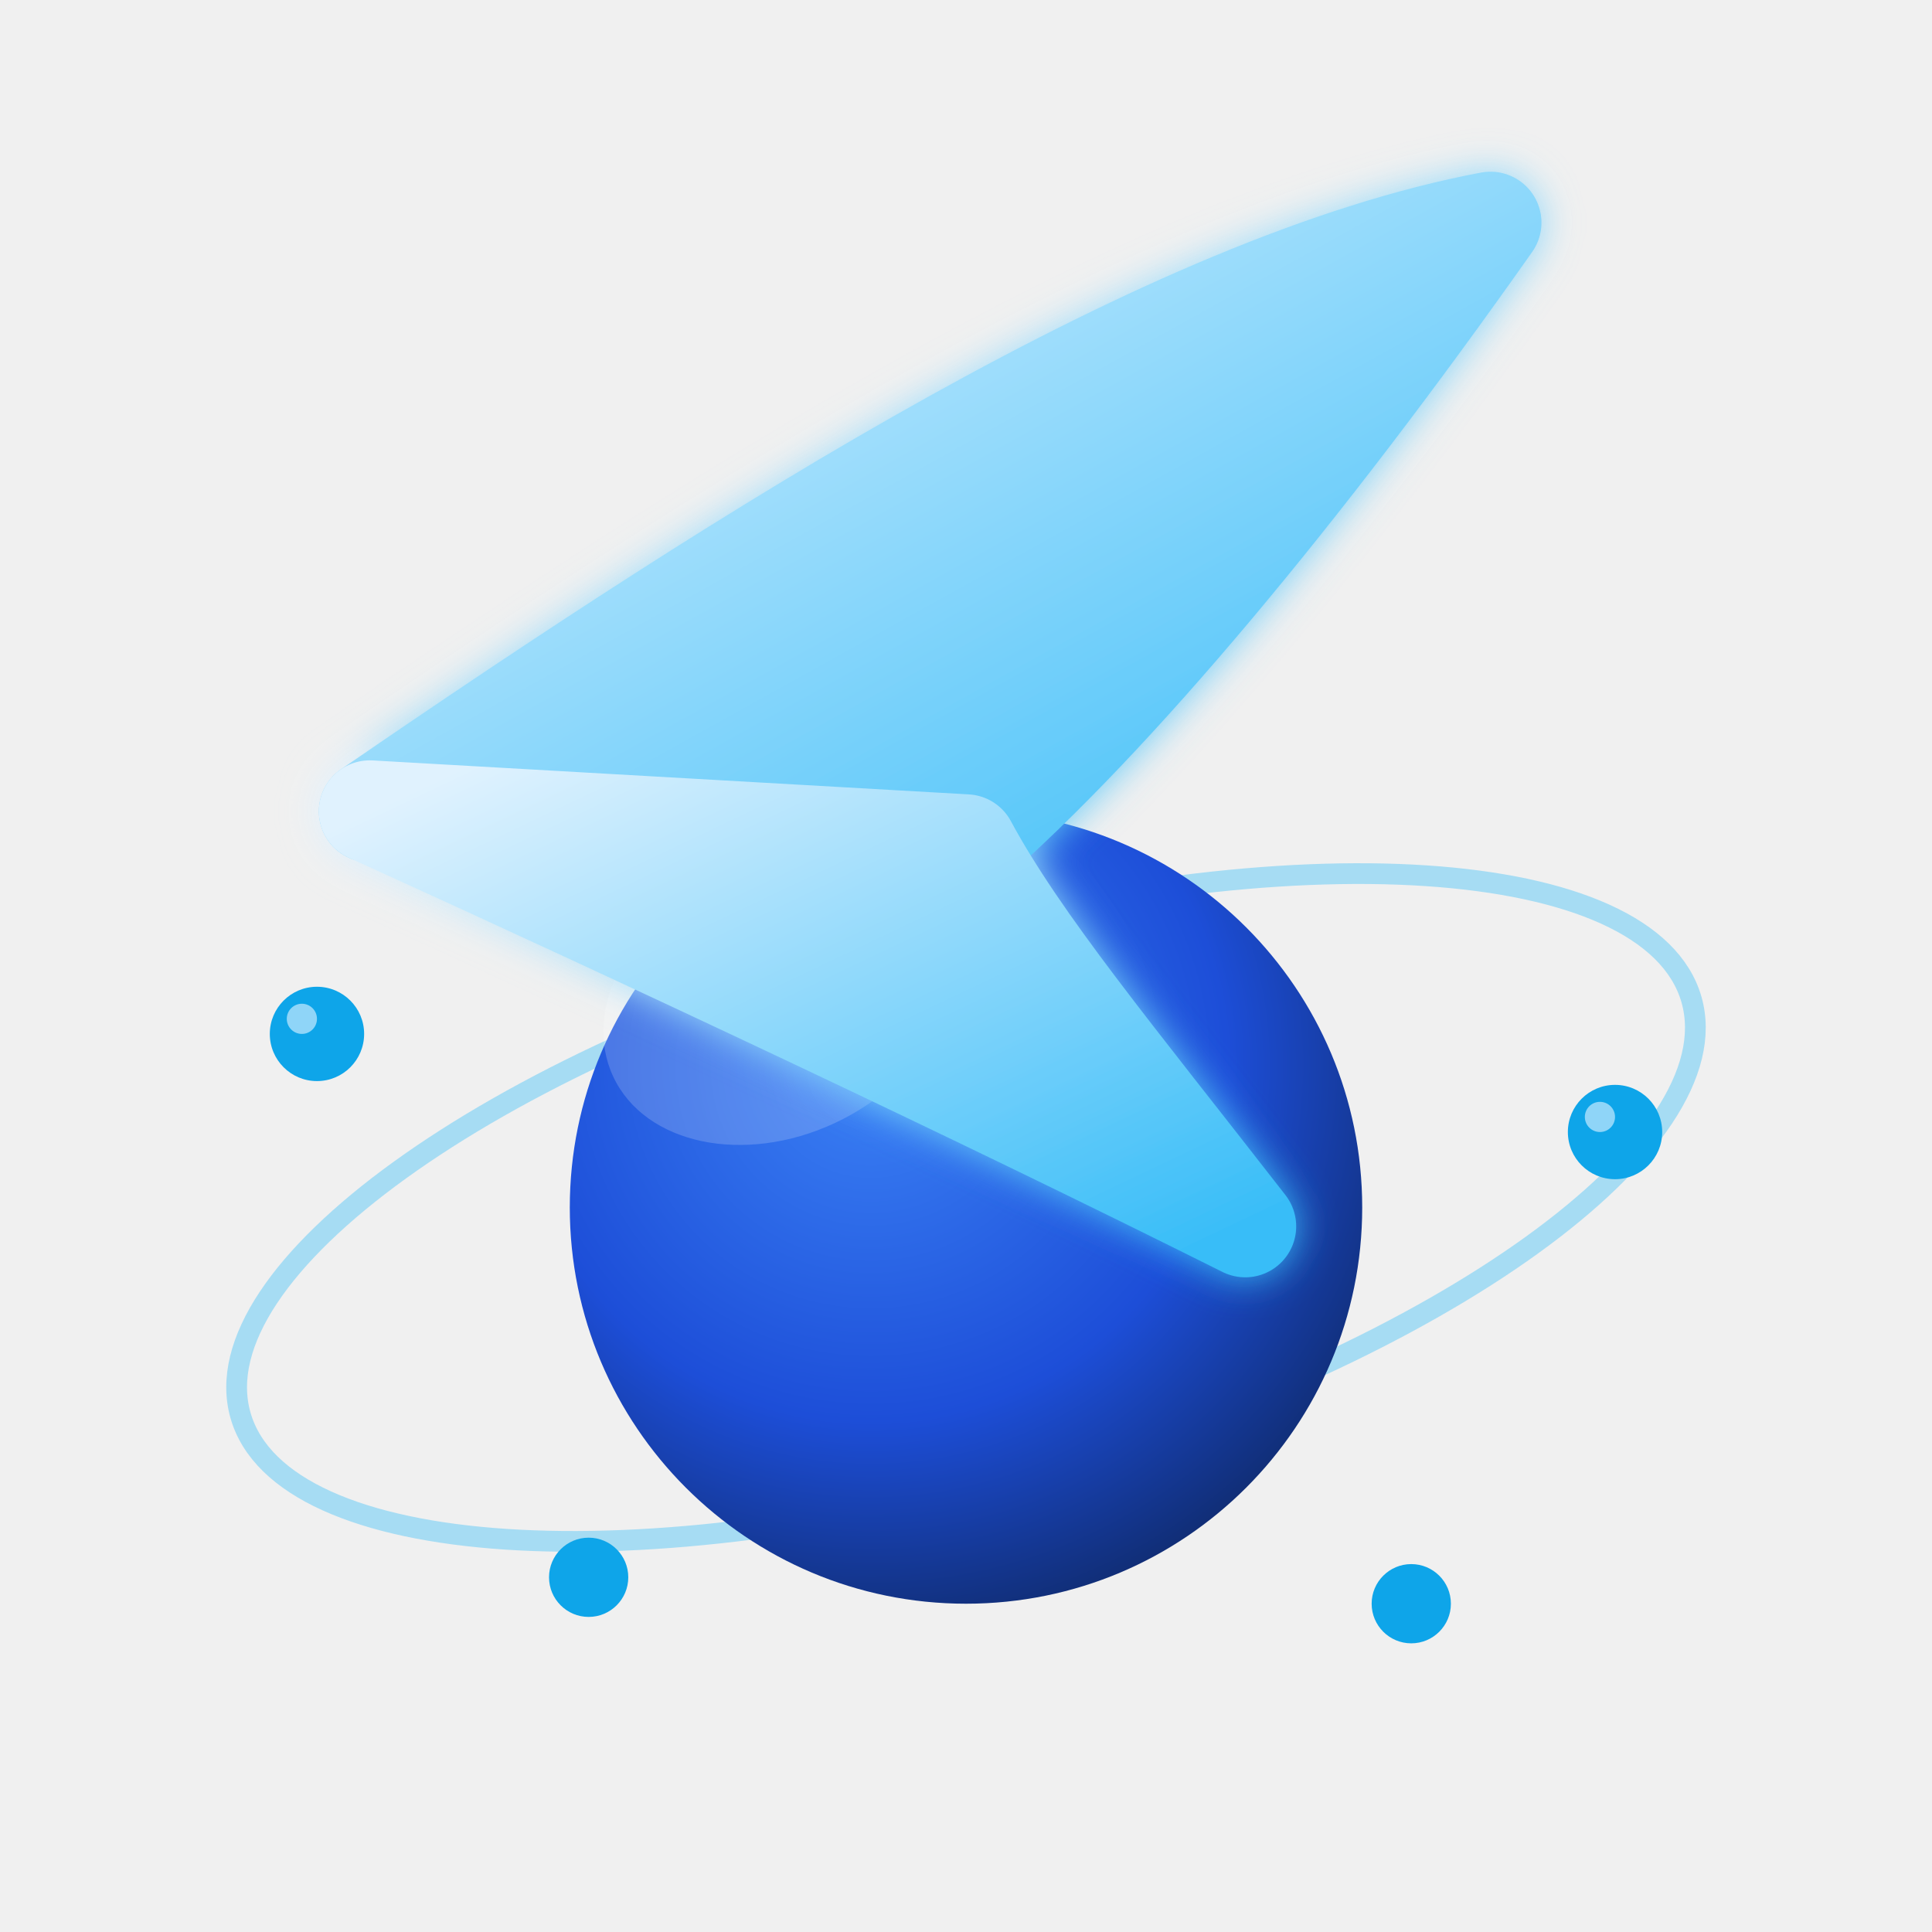
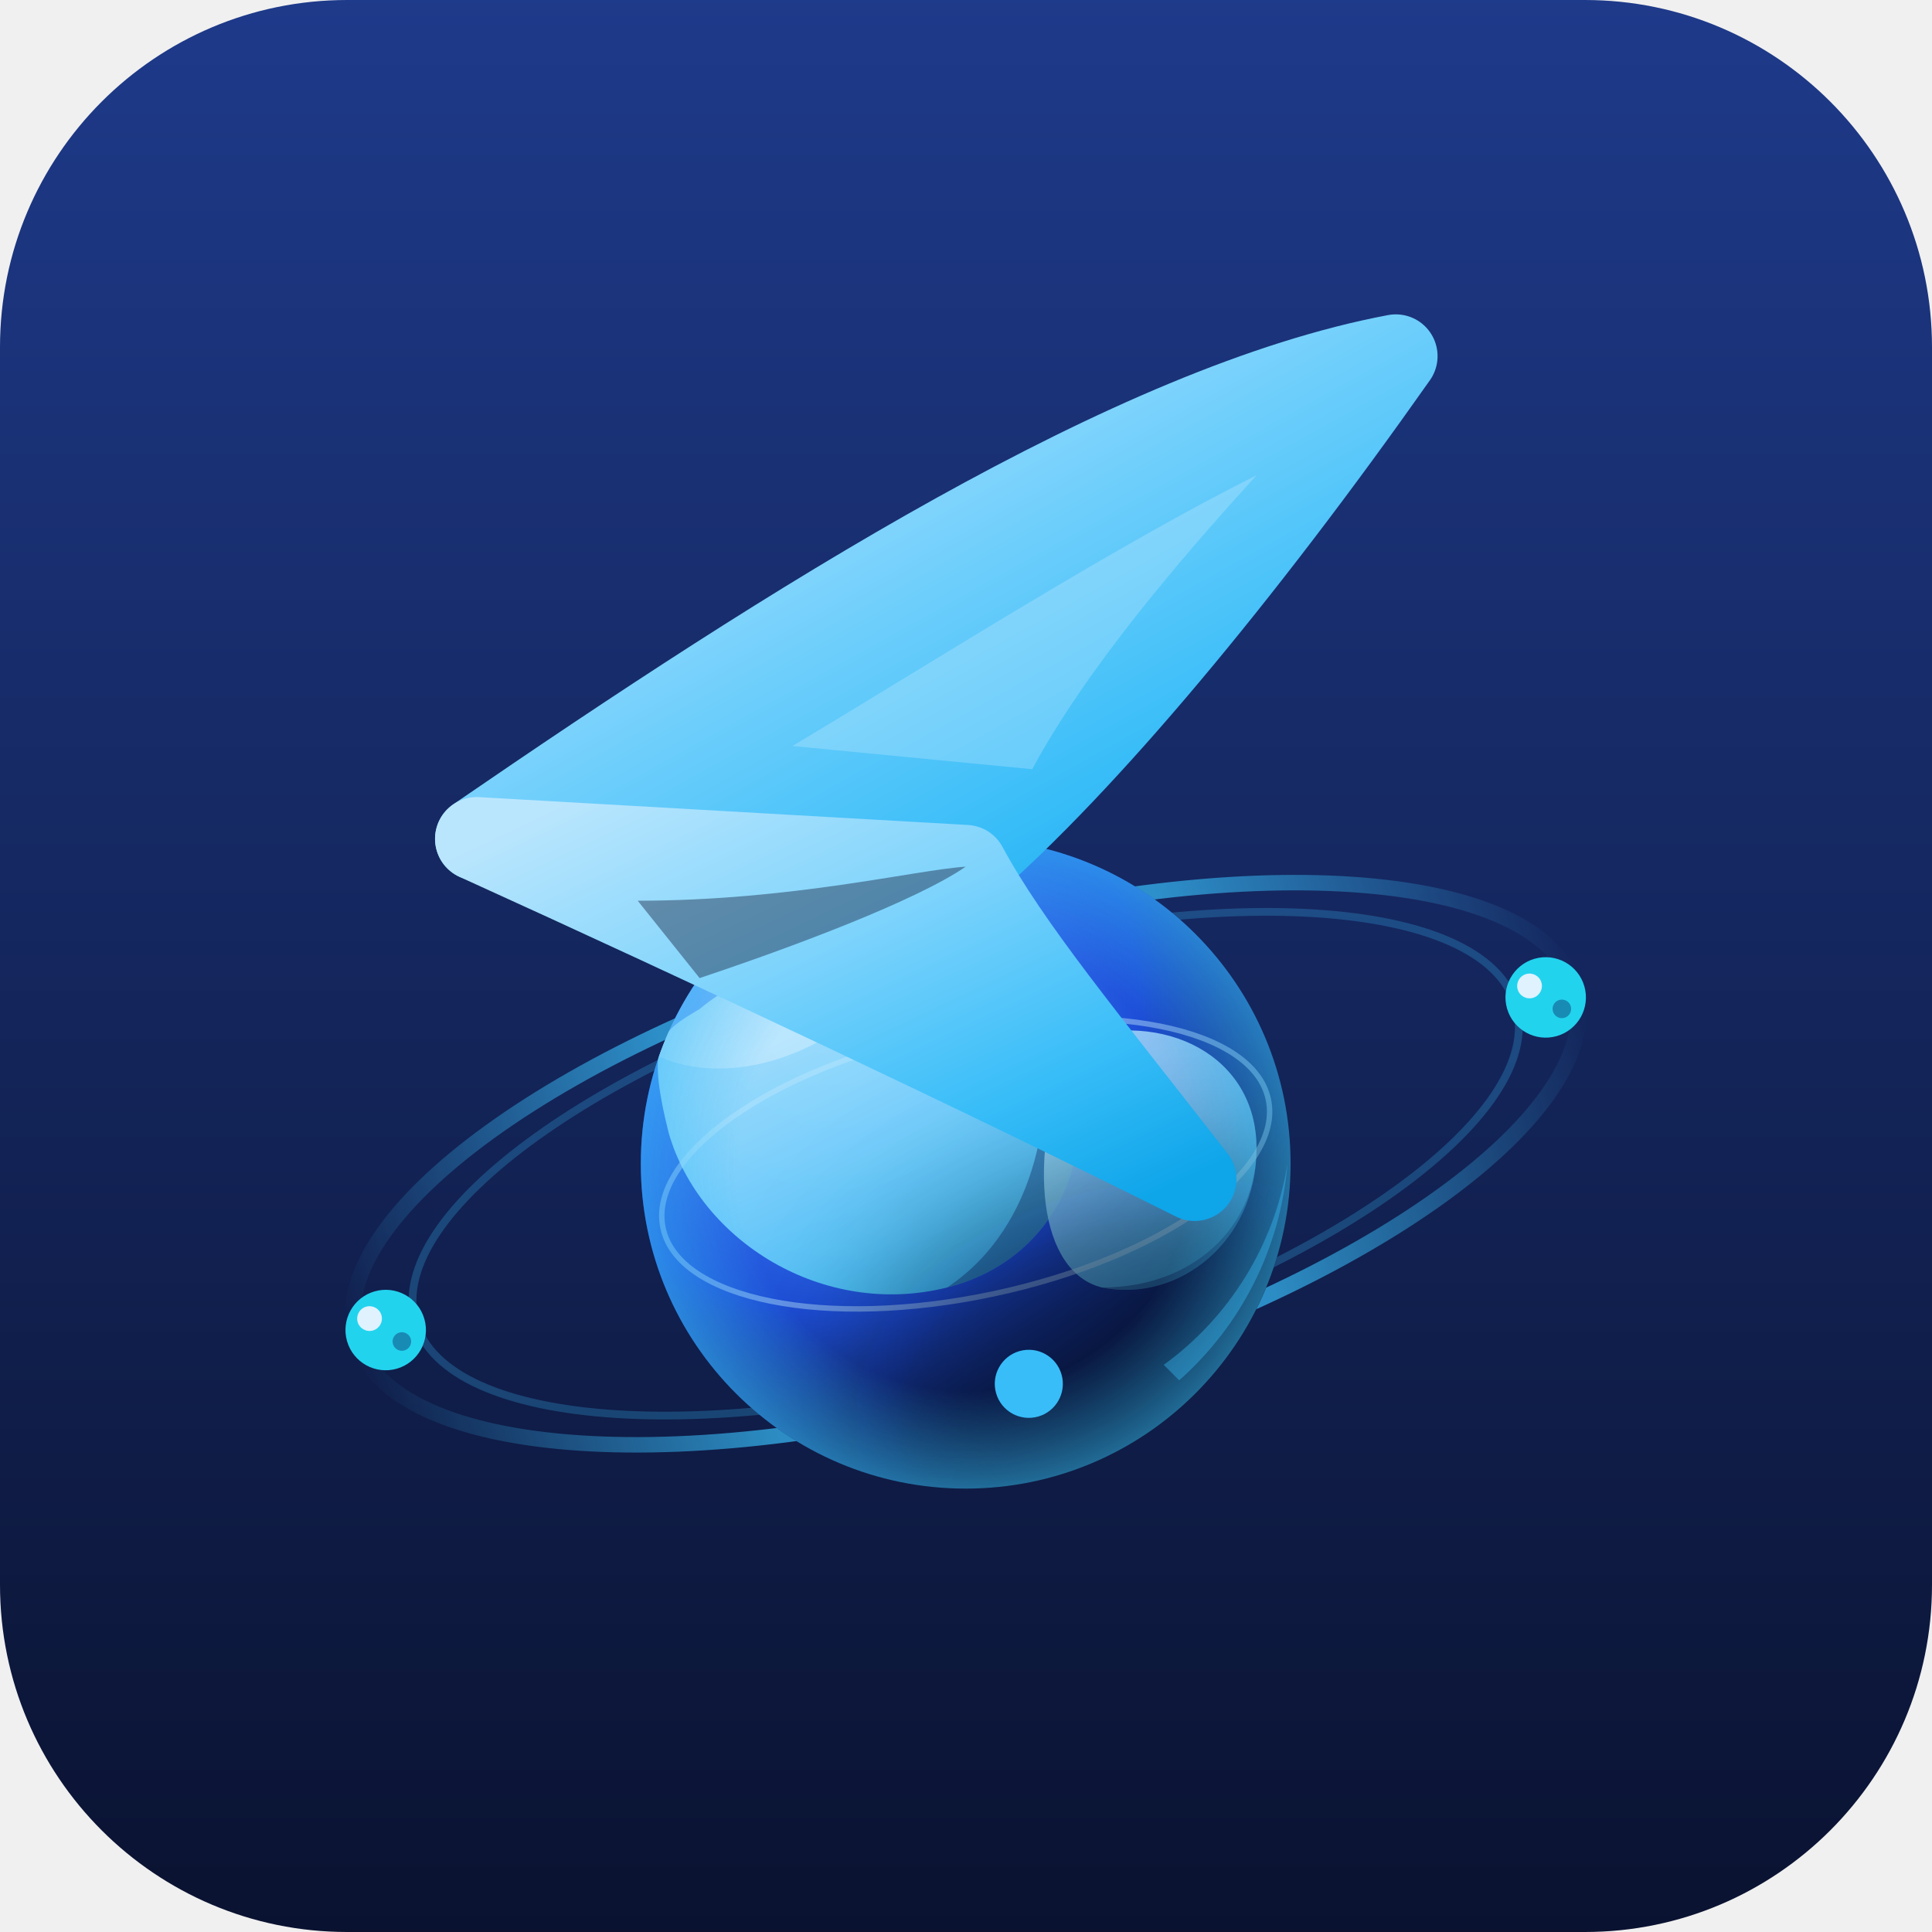
<svg xmlns="http://www.w3.org/2000/svg" viewBox="0 0 1024 1024" width="1024" height="1024">
  <defs>
-     <radialGradient id="globeOffDark" cx="38%" cy="32%" r="75%">
-       <stop offset="0%" stop-color="#3B82F6" />
-       <stop offset="60%" stop-color="#1D4ED8" />
-       <stop offset="100%" stop-color="#0F2A6B" />
-     </radialGradient>
-     <linearGradient id="birdOffDark" x1="0" y1="0" x2="1" y2="1">
-       <stop offset="0%" stop-color="#E0F2FE" />
-       <stop offset="100%" stop-color="#38BDF8" />
+     <linearGradient id="containerD" x1="0" y1="0" x2="0" y2="1">
+       <stop offset="0%" stop-color="#1E3A8A" />
+       <stop offset="100%" stop-color="#0A1230" />
    </linearGradient>
-     <filter id="glowOffD" x="-40%" y="-40%" width="180%" height="180%">
-       <feGaussianBlur stdDeviation="10" result="b" />
-       <feMerge>
-         <feMergeNode in="b" />
-         <feMergeNode in="SourceGraphic" />
-       </feMerge>
-     </filter>
  </defs>
-   <ellipse cx="512" cy="640" rx="400" ry="144" fill="none" stroke="#38BDF8" stroke-width="11" opacity="0.4" transform="rotate(-16 512 640)" />
-   <circle cx="512" cy="640" r="210" fill="url(#globeOffDark)" />
-   <ellipse cx="412" cy="530" rx="96" ry="72" fill="#FFFFFF" opacity="0.18" transform="rotate(-25 412 530)" />
-   <g fill="#0EA5E9">
-     <circle cx="168" cy="548" r="25" />
-     <circle cx="856" cy="600" r="25" />
-     <circle cx="676" cy="222" r="25" />
-     <circle cx="312" cy="836" r="21" />
-     <circle cx="748" cy="850" r="21" />
-   </g>
-   <g fill="#BAE6FD" opacity="0.75">
-     <circle cx="160" cy="540" r="8" />
-     <circle cx="848" cy="592" r="8" />
-     <circle cx="668" cy="214" r="8" />
-   </g>
-   <g filter="url(#glowOffD)" fill="url(#birdOffDark)" stroke="url(#birdOffDark)" stroke-width="54" stroke-linejoin="round">
-     <path d="M196 430              C 400 290, 620 150, 790 118              C 690 260, 590 380, 512 448              Z" />
-     <path d="M196 430              C 350 500, 520 580, 660 650              C 590 560, 540 500, 512 448              Z" />
+   <rect x="0" y="0" width="1024" height="1024" rx="184" ry="184" fill="url(#containerD)" />
+   <g transform="translate(92 92) scale(0.82)">
+     <defs>
+       <radialGradient id="oceanD" cx="30%" cy="26%" r="85%">
+         <stop offset="0%" stop-color="#93C5FD" />
+         <stop offset="25%" stop-color="#3B82F6" />
+         <stop offset="55%" stop-color="#1D4ED8" />
+         <stop offset="80%" stop-color="#0F2A6B" />
+         <stop offset="100%" stop-color="#050A1F" />
+       </radialGradient>
+       <linearGradient id="landD" x1="0.2" y1="0" x2="0.8" y2="1">
+         <stop offset="0%" stop-color="#BAE6FD" />
+         <stop offset="50%" stop-color="#7DD3FC" />
+         <stop offset="100%" stop-color="#38BDF8" />
+       </linearGradient>
+       <linearGradient id="ringD" x1="0" y1="0" x2="1" y2="0">
+         <stop offset="0%" stop-color="#38BDF8" stop-opacity="0" />
+         <stop offset="30%" stop-color="#38BDF8" stop-opacity="0.7" />
+         <stop offset="70%" stop-color="#38BDF8" stop-opacity="0.7" />
+         <stop offset="100%" stop-color="#38BDF8" stop-opacity="0" />
+       </linearGradient>
+       <radialGradient id="atmoD" cx="50%" cy="50%" r="50%">
+         <stop offset="70%" stop-color="#38BDF8" stop-opacity="0" />
+         <stop offset="100%" stop-color="#38BDF8" stop-opacity="0.6" />
+       </radialGradient>
+       <linearGradient id="birdD" x1="0" y1="0" x2="1" y2="1">
+         <stop offset="0%" stop-color="#BAE6FD" />
+         <stop offset="40%" stop-color="#7DD3FC" />
+         <stop offset="75%" stop-color="#38BDF8" />
+         <stop offset="100%" stop-color="#0EA5E9" />
+       </linearGradient>
+       <clipPath id="globeClipD">
+         <circle cx="512" cy="640" r="210" />
+       </clipPath>
+     </defs>
+     <g transform="rotate(-16 512 640)">
+       <ellipse cx="512" cy="640" rx="410" ry="148" fill="none" stroke="url(#ringD)" stroke-width="10" />
+       <ellipse cx="512" cy="640" rx="370" ry="132" fill="none" stroke="#38BDF8" stroke-width="5" opacity="0.25" />
+     </g>
+     <circle cx="512" cy="640" r="210" fill="url(#oceanD)" />
+     <g clip-path="url(#globeClipD)">
+       <g>
+         <path d="M340 540                  C 400 490, 510 490, 560 550                  C 610 610, 580 700, 500 720                  C 420 740, 340 690, 320 620                  C 305 560, 315 555, 340 540 Z" fill="url(#landD)" opacity="0.95" />
+         <path d="M500 720                  C 580 700, 610 610, 560 550                  C 570 600, 560 680, 500 720 Z" fill="#0F2A6B" opacity="0.4" />
+       </g>
+       <g>
+         <path d="M580 560                  C 640 540, 700 570, 700 630                  C 700 690, 650 730, 600 720                  C 560 710, 550 640, 580 560 Z" fill="url(#landD)" opacity="0.8" />
+         <path d="M600 720                  C 650 730, 700 690, 700 630                  C 700 680, 660 720, 600 720 Z" fill="#0F2A6B" opacity="0.4" />
+       </g>
+       <ellipse cx="512" cy="640" rx="200" ry="86" fill="none" stroke="#BAE6FD" stroke-width="3.5" opacity="0.45" transform="rotate(-12 512 640)" />
+       <ellipse cx="380" cy="490" rx="110" ry="80" fill="#FFFFFF" opacity="0.30" transform="rotate(-30 380 490)" />
+       <ellipse cx="350" cy="460" rx="50" ry="35" fill="#FFFFFF" opacity="0.45" transform="rotate(-30 350 460)" />
+       <ellipse cx="660" cy="810" rx="220" ry="160" fill="#02040F" opacity="0.5" style="filter: blur(45px)" />
+       <path d="M650 780                A 210 210 0 0 0 720 640                A 200 200 0 0 1 640 770 Z" fill="#38BDF8" opacity="0.4" />
+     </g>
+     <circle cx="512" cy="640" r="210" fill="url(#atmoD)" opacity="0.9" />
+     <g transform="rotate(-16 512 640)">
+       <circle cx="122" cy="640" r="26" fill="#22D3EE" />
+       <circle cx="902" cy="640" r="26" fill="#22D3EE" />
+       <circle cx="512" cy="492" r="22" fill="#38BDF8" />
+       <circle cx="512" cy="788" r="22" fill="#38BDF8" />
+     </g>
+     <g transform="rotate(-16 512 640)" fill="#E0F2FE">
+       <circle cx="114" cy="630" r="8" />
+       <circle cx="894" cy="630" r="8" />
+     </g>
+     <g transform="rotate(-16 512 640)" fill="#0A1E5C" opacity="0.4">
+       <circle cx="130" cy="650" r="6" />
+       <circle cx="910" cy="650" r="6" />
+     </g>
+     <g fill="url(#birdD)" stroke="url(#birdD)" stroke-width="54" stroke-linejoin="round">
+       <path d="M196 430                C 400 290, 620 150, 790 118                C 690 260, 590 380, 512 448                Z" />
+       <path d="M196 430                C 350 500, 520 580, 660 650                C 590 560, 540 500, 512 448                Z" />
+     </g>
+     <path d="M400 370              C 500 310, 610 240, 700 195              C 650 250, 590 320, 555 385              Z" fill="#E0F2FE" opacity="0.25" />
+     <path d="M300 470              C 400 470, 480 450, 512 448              C 480 470, 400 500, 340 520              Z" fill="#0A1230" opacity="0.4" />
  </g>
</svg>
